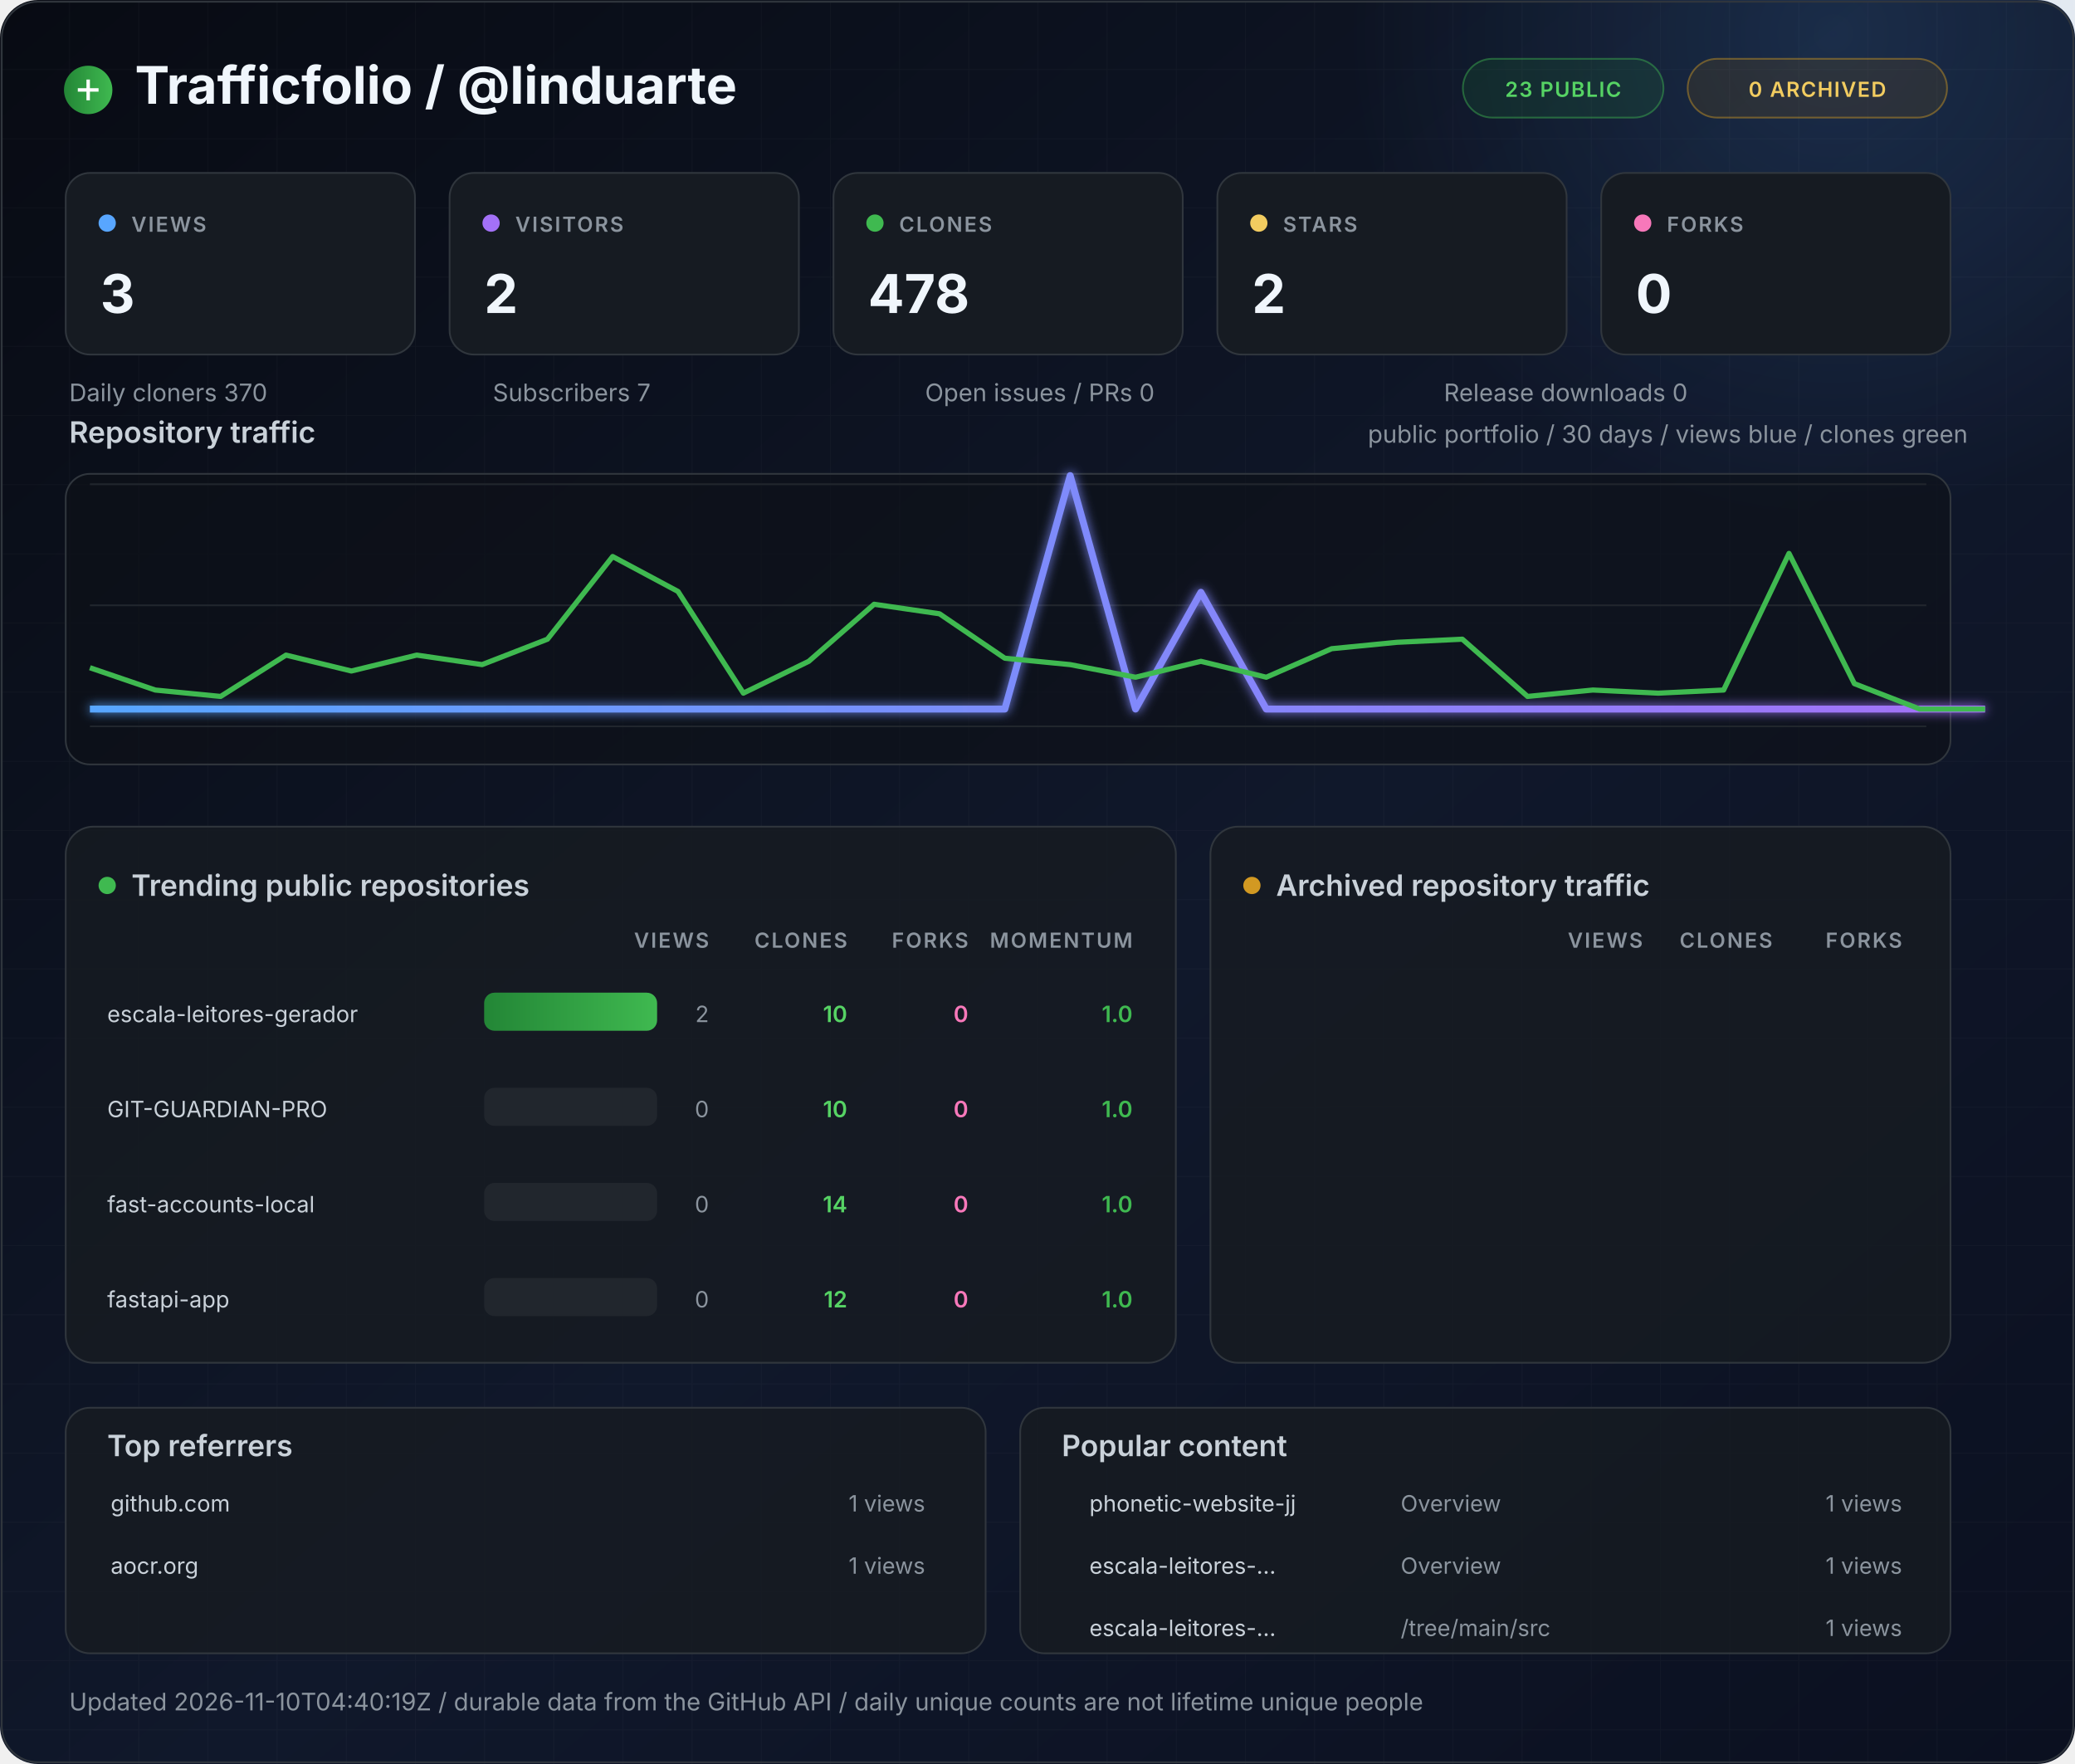
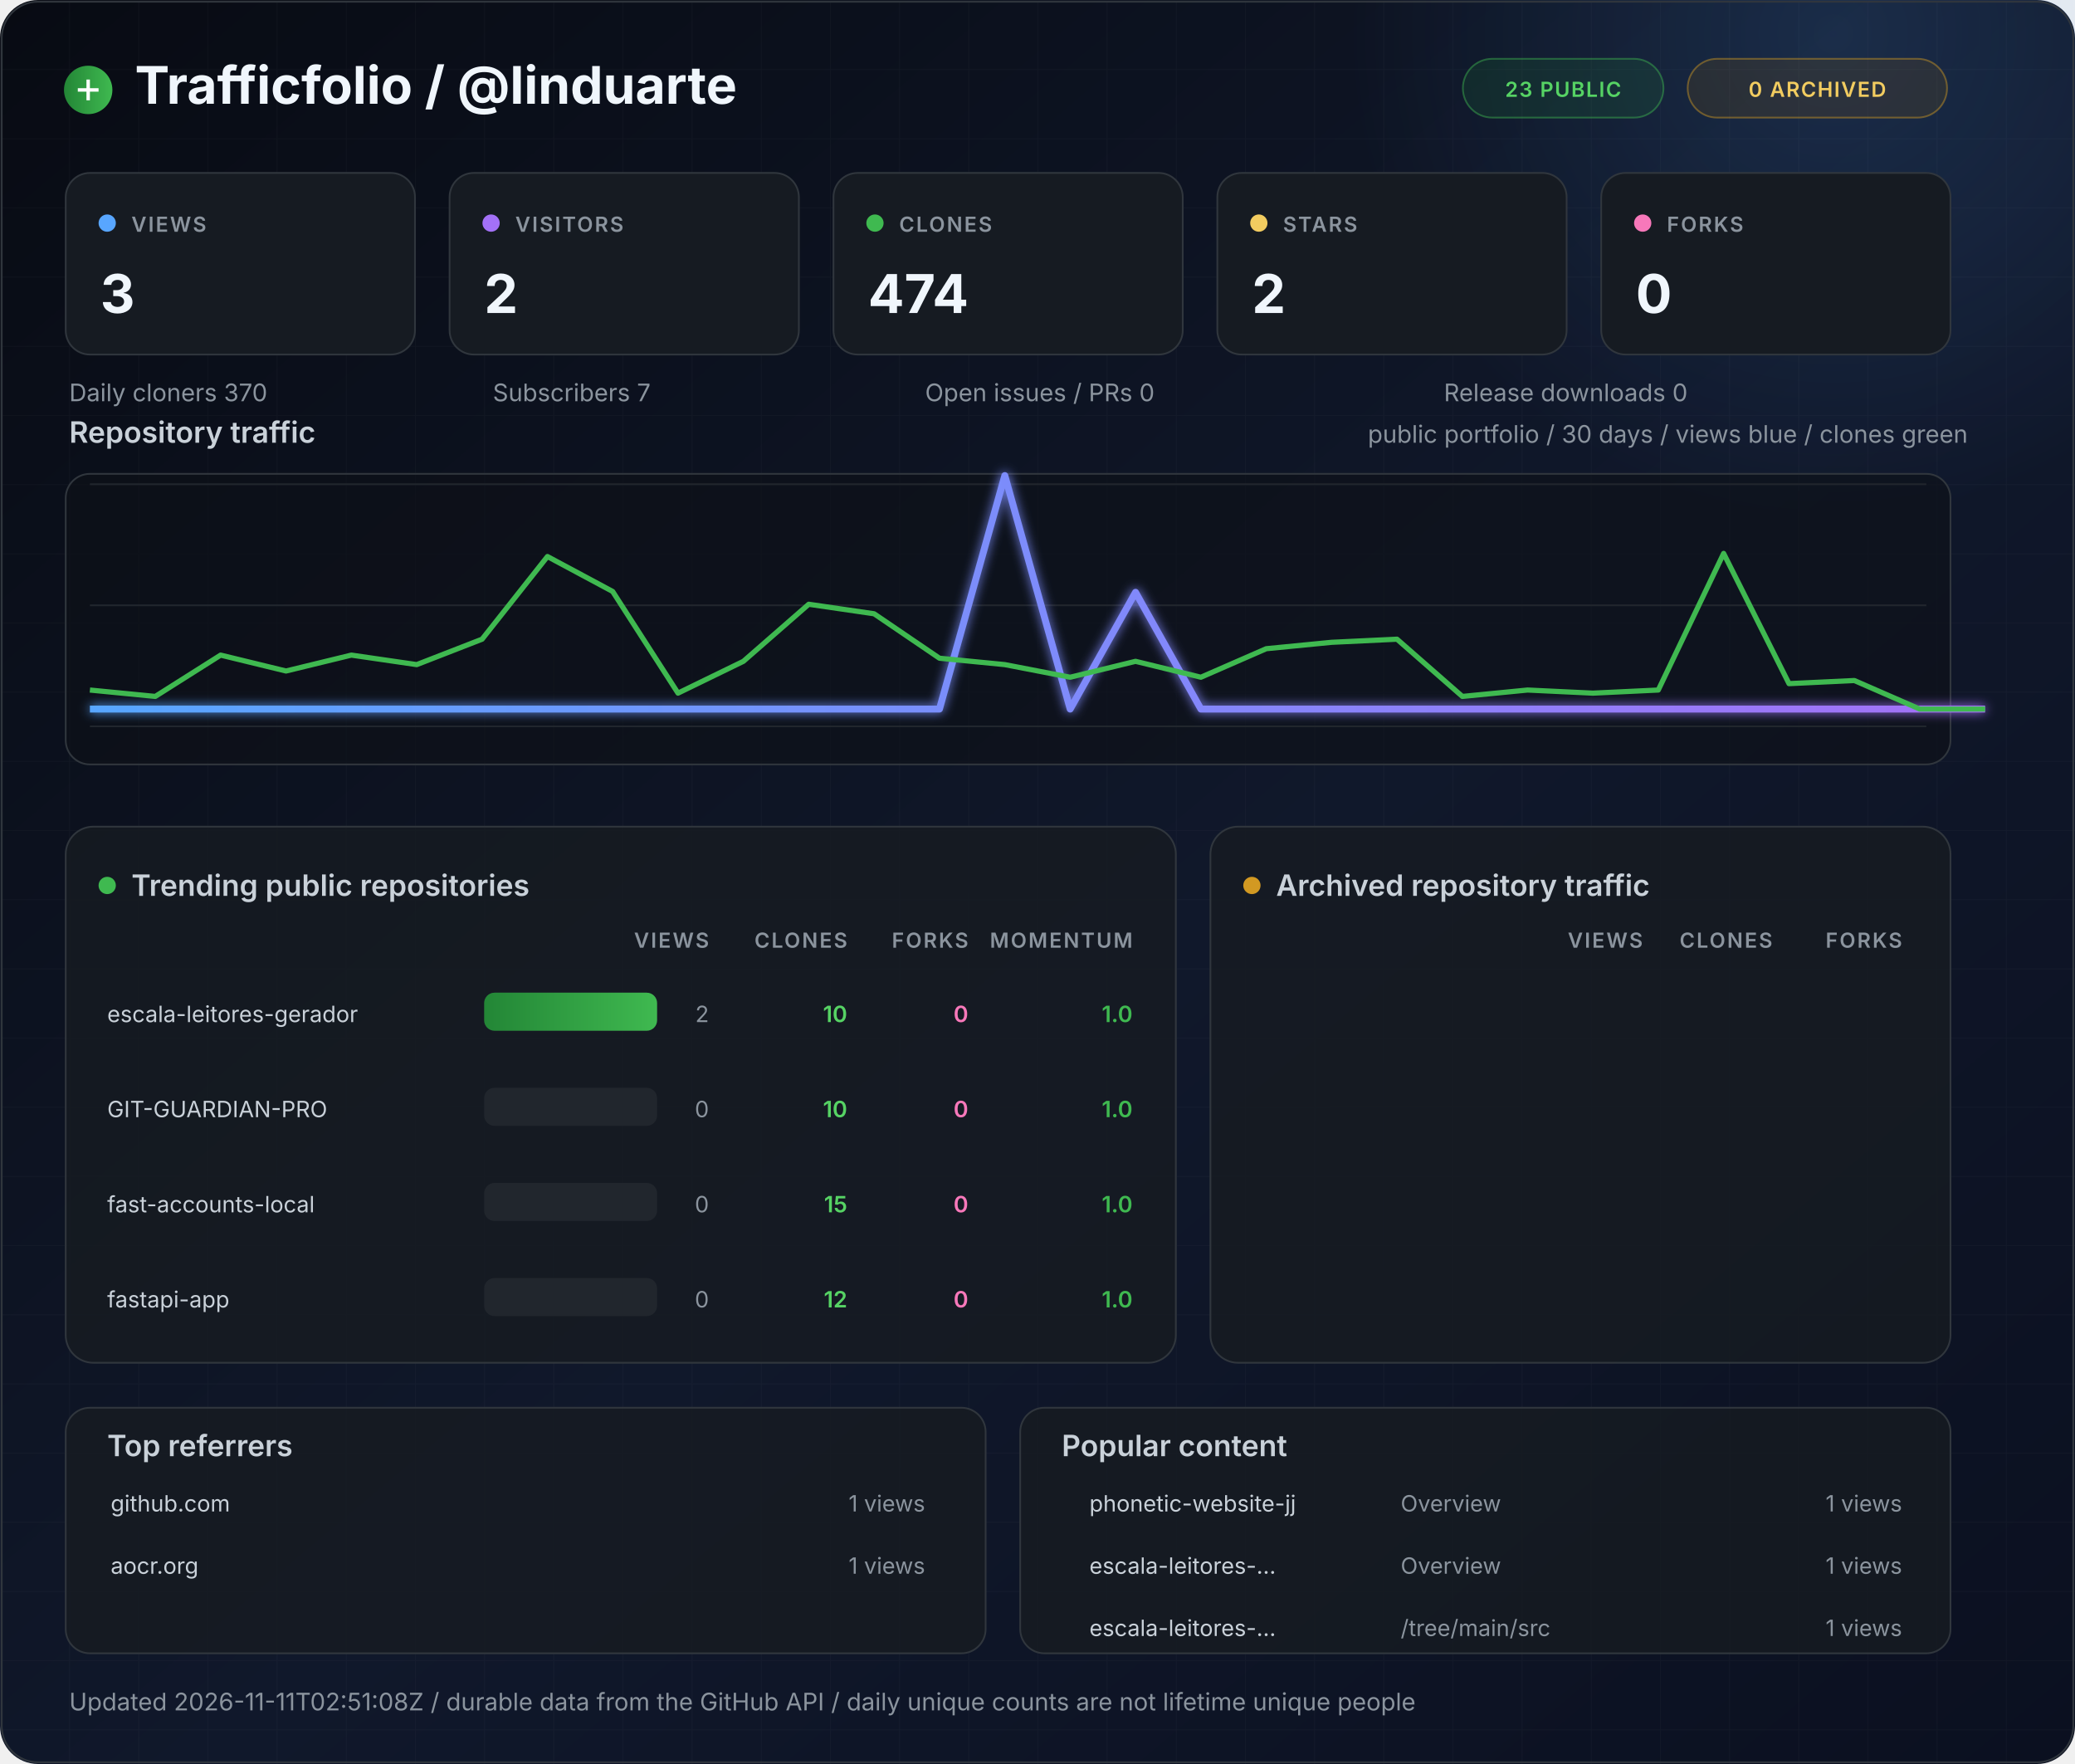
<svg xmlns="http://www.w3.org/2000/svg" width="1200" height="1020" viewBox="0 0 1200 1020" role="img" aria-label="Trafficfolio GitHub analytics dashboard for linduarte">
  <defs>
    <linearGradient id="bg" x1="0" y1="0" x2="1" y2="1">
      <stop stop-color="#080b13" />
      <stop offset=".55" stop-color="#10182b" />
      <stop offset="1" stop-color="#0b1020" />
    </linearGradient>
    <linearGradient id="line" x1="0" y1="0" x2="1" y2="0">
      <stop stop-color="#58a6ff" />
      <stop offset="1" stop-color="#a371f7" />
    </linearGradient>
    <linearGradient id="bar" x1="0" y1="0" x2="1" y2="0">
      <stop stop-color="#238636" />
      <stop offset="1" stop-color="#3fb950" />
    </linearGradient>
    <linearGradient id="archiveBar" x1="0" y1="0" x2="1" y2="0">
      <stop stop-color="#9e6a03" />
      <stop offset="1" stop-color="#f2cc60" />
    </linearGradient>
    <radialGradient id="ambient">
      <stop stop-color="#58a6ff" stop-opacity=".16" />
      <stop offset="1" stop-color="#58a6ff" stop-opacity="0" />
    </radialGradient>
    <pattern id="grid" width="40" height="40" patternUnits="userSpaceOnUse">
      <path d="M40 0H0V40" fill="none" stroke="#ffffff" stroke-opacity=".025" />
    </pattern>
    <filter id="glow">
      <feGaussianBlur stdDeviation="3" result="b" />
      <feMerge>
        <feMergeNode in="b" />
        <feMergeNode in="SourceGraphic" />
      </feMerge>
    </filter>
    <style>
    .title{font:750 30px -apple-system,BlinkMacSystemFont,"Segoe UI",sans-serif;fill:#f0f6fc}
    .subtitle{font:14px -apple-system,BlinkMacSystemFont,"Segoe UI",sans-serif;fill:#8b949e}
    .label{font:600 12px -apple-system,BlinkMacSystemFont,"Segoe UI",sans-serif;fill:#8b949e;letter-spacing:1px}
    .metric{font:700 31px -apple-system,BlinkMacSystemFont,"Segoe UI",sans-serif;fill:#f0f6fc}
    .section{font:600 17px -apple-system,BlinkMacSystemFont,"Segoe UI",sans-serif;fill:#c9d1d9}
    .repo,.value,.trend,.archive,.clone,.fork{font:13px -apple-system,BlinkMacSystemFont,"Segoe UI",sans-serif;fill:#c9d1d9}
    .value{fill:#8b949e} .trend{fill:#3fb950;font-weight:600} .archive{fill:#d29922}
    .clone{fill:#56d364;font-weight:600} .fork{fill:#f778ba;font-weight:600}
    .pill{font:600 12px -apple-system,BlinkMacSystemFont,"Segoe UI",sans-serif;letter-spacing:.7px}
  </style>
  </defs>
  <rect width="1200" height="1020" rx="22" fill="url(#bg)" />
  <rect width="1200" height="1020" rx="22" fill="url(#grid)" />
  <circle cx="1060" cy="20" r="280" fill="url(#ambient)" />
  <rect x="1" y="1" width="1198" height="1018" rx="21" fill="none" stroke="#30363d" />
  <circle cx="51" cy="52" r="14" fill="url(#bar)" />
  <path d="M45 52h12M51 46v12" stroke="#fff" stroke-width="2" />
  <text x="78" y="60" class="title">Trafficfolio / @linduarte</text>
  <rect x="846" y="34" width="116" height="34" rx="17" fill="#238636" fill-opacity=".16" stroke="#3fb950" stroke-opacity=".45" />
  <text x="904" y="56" text-anchor="middle" class="pill" fill="#56d364">23 PUBLIC</text>
  <rect x="976" y="34" width="150" height="34" rx="17" fill="#9e6a03" fill-opacity=".14" stroke="#d29922" stroke-opacity=".45" />
  <text x="1051" y="56" text-anchor="middle" class="pill" fill="#f2cc60">0 ARCHIVED</text>
  <rect x="38" y="100" width="202" height="105" rx="14" fill="#161b22" stroke="#30363d" />
  <circle cx="62" cy="129" r="5" fill="#58a6ff" />
  <text x="76" y="134" class="label">VIEWS</text>
  <text x="58" y="181" class="metric">3</text>
  <rect x="260" y="100" width="202" height="105" rx="14" fill="#161b22" stroke="#30363d" />
  <circle cx="284" cy="129" r="5" fill="#a371f7" />
  <text x="298" y="134" class="label">VISITORS</text>
  <text x="280" y="181" class="metric">2</text>
  <rect x="482" y="100" width="202" height="105" rx="14" fill="#161b22" stroke="#30363d" />
  <circle cx="506" cy="129" r="5" fill="#3fb950" />
  <text x="520" y="134" class="label">CLONES</text>
-   <text x="502" y="181" class="metric">478</text>
+   <text x="502" y="181" class="metric">474</text>
  <rect x="704" y="100" width="202" height="105" rx="14" fill="#161b22" stroke="#30363d" />
  <circle cx="728" cy="129" r="5" fill="#f2cc60" />
  <text x="742" y="134" class="label">STARS</text>
  <text x="724" y="181" class="metric">2</text>
  <rect x="926" y="100" width="202" height="105" rx="14" fill="#161b22" stroke="#30363d" />
  <circle cx="950" cy="129" r="5" fill="#f778ba" />
  <text x="964" y="134" class="label">FORKS</text>
  <text x="946" y="181" class="metric">0</text>
  <text x="40" y="232" class="subtitle">Daily cloners 370</text>
  <text x="285" y="232" class="subtitle">Subscribers 7</text>
  <text x="535" y="232" class="subtitle">Open issues / PRs 0</text>
  <text x="835" y="232" class="subtitle">Release downloads 0</text>
  <text x="40" y="256" class="section">Repository traffic</text>
  <text x="1138" y="256" text-anchor="end" class="subtitle">public portfolio / 30 days / views blue / clones green</text>
  <rect x="38" y="274" width="1090" height="168" rx="14" fill="#0d1117" fill-opacity=".62" stroke="#30363d" />
  <line x1="52" y1="420" x2="1114" y2="420" stroke="#21262d" />
  <line x1="52" y1="350" x2="1114" y2="350" stroke="#21262d" />
  <line x1="52" y1="280" x2="1114" y2="280" stroke="#21262d" />
-   <polyline points="52.0,410.0 89.8,410.0 127.6,410.0 165.4,410.0 203.2,410.0 241.0,410.0 278.8,410.0 316.6,410.0 354.3,410.0 392.1,410.0 429.9,410.0 467.7,410.0 505.5,410.0 543.3,410.0 581.1,410.0 618.9,275.0 656.7,410.0 694.5,342.5 732.3,410.0 770.1,410.0 807.9,410.0 845.7,410.0 883.4,410.0 921.2,410.0 959.0,410.0 996.8,410.0 1034.6,410.0 1072.4,410.0 1110.2,410.0 1148.0,410.0" fill="none" stroke="url(#line)" stroke-width="4" stroke-linejoin="round" filter="url(#glow)" />
-   <polyline points="52.0,386.1 89.8,399.0 127.6,402.7 165.4,378.8 203.2,388.0 241.0,378.8 278.8,384.3 316.6,369.6 354.3,321.8 392.1,342.0 429.9,400.8 467.7,382.4 505.5,349.4 543.3,354.9 581.1,380.6 618.9,384.3 656.7,391.6 694.5,382.4 732.3,391.6 770.1,375.1 807.9,371.4 845.7,369.6 883.4,402.7 921.2,399.0 959.0,400.8 996.8,399.0 1034.6,320.0 1072.4,395.3 1110.2,410.0 1148.0,410.0" fill="none" stroke="#3fb950" stroke-width="3" stroke-linejoin="round" />
+   <polyline points="52.0,410.0 89.8,410.0 127.6,410.0 165.4,410.0 203.2,410.0 241.0,410.0 278.8,410.0 316.6,410.0 354.3,410.0 392.1,410.0 429.9,410.0 467.7,410.0 505.5,410.0 543.3,410.0 581.1,275.0 618.9,410.0 656.7,342.5 694.5,410.0 732.3,410.0 770.1,410.0 807.9,410.0 845.7,410.0 883.4,410.0 921.2,410.0 959.0,410.0 996.8,410.0 1034.6,410.0 1072.4,410.0 1110.2,410.0 1148.0,410.0" fill="none" stroke="url(#line)" stroke-width="4" stroke-linejoin="round" filter="url(#glow)" />
+   <polyline points="52.0,399.0 89.8,402.7 127.6,378.8 165.4,388.0 203.2,378.8 241.0,384.3 278.8,369.6 316.6,321.8 354.3,342.0 392.1,400.8 429.9,382.4 467.7,349.4 505.5,354.9 543.3,380.6 581.1,384.3 618.9,391.6 656.7,382.4 694.5,391.6 732.3,375.1 770.1,371.4 807.9,369.6 845.7,402.7 883.4,399.0 921.2,400.8 959.0,399.0 996.8,320.0 1034.6,395.3 1072.4,393.5 1110.2,410.0 1148.0,410.0" fill="none" stroke="#3fb950" stroke-width="3" stroke-linejoin="round" />
  <rect x="38" y="478" width="642" height="310" rx="16" fill="#161b22" fill-opacity=".82" stroke="#30363d" />
  <circle cx="62" cy="512" r="5" fill="#3fb950" />
  <text x="76" y="518" class="section">Trending public repositories</text>
  <text x="410" y="548" text-anchor="end" class="label">VIEWS</text>
  <text x="490" y="548" text-anchor="end" class="label">CLONES</text>
  <text x="560" y="548" text-anchor="end" class="label">FORKS</text>
  <text x="655" y="548" text-anchor="end" class="label">MOMENTUM</text>
  <text x="62" y="591" class="repo">escala-leitores-gerador</text>
  <rect x="280" y="574" width="100" height="22" rx="6" fill="#21262d" />
  <rect x="280" y="574" width="100" height="22" rx="6" fill="url(#bar)" />
  <text x="410" y="591" text-anchor="end" class="value">2</text>
  <text x="490" y="591" text-anchor="end" class="clone">10</text>
  <text x="560" y="591" text-anchor="end" class="fork">0</text>
  <text x="655" y="591" text-anchor="end" class="trend">1.0</text>
  <text x="62" y="646" class="repo">GIT-GUARDIAN-PRO</text>
  <rect x="280" y="629" width="100" height="22" rx="6" fill="#21262d" />
  <rect x="280" y="629" width="0" height="22" rx="6" fill="url(#bar)" />
  <text x="410" y="646" text-anchor="end" class="value">0</text>
  <text x="490" y="646" text-anchor="end" class="clone">10</text>
  <text x="560" y="646" text-anchor="end" class="fork">0</text>
  <text x="655" y="646" text-anchor="end" class="trend">1.0</text>
  <text x="62" y="701" class="repo">fast-accounts-local</text>
  <rect x="280" y="684" width="100" height="22" rx="6" fill="#21262d" />
  <rect x="280" y="684" width="0" height="22" rx="6" fill="url(#bar)" />
  <text x="410" y="701" text-anchor="end" class="value">0</text>
-   <text x="490" y="701" text-anchor="end" class="clone">14</text>
+   <text x="490" y="701" text-anchor="end" class="clone">15</text>
  <text x="560" y="701" text-anchor="end" class="fork">0</text>
  <text x="655" y="701" text-anchor="end" class="trend">1.0</text>
  <text x="62" y="756" class="repo">fastapi-app</text>
  <rect x="280" y="739" width="100" height="22" rx="6" fill="#21262d" />
  <rect x="280" y="739" width="0" height="22" rx="6" fill="url(#bar)" />
  <text x="410" y="756" text-anchor="end" class="value">0</text>
  <text x="490" y="756" text-anchor="end" class="clone">12</text>
  <text x="560" y="756" text-anchor="end" class="fork">0</text>
  <text x="655" y="756" text-anchor="end" class="trend">1.0</text>
  <rect x="700" y="478" width="428" height="310" rx="16" fill="#161b22" fill-opacity=".82" stroke="#30363d" />
  <circle cx="724" cy="512" r="5" fill="#d29922" />
  <text x="738" y="518" class="section">Archived repository traffic</text>
  <text x="950" y="548" text-anchor="end" class="label">VIEWS</text>
  <text x="1025" y="548" text-anchor="end" class="label">CLONES</text>
  <text x="1100" y="548" text-anchor="end" class="label">FORKS</text>
  <rect x="38" y="814" width="532" height="142" rx="14" fill="#161b22" fill-opacity=".82" stroke="#30363d" />
  <text x="62" y="842" class="section">Top referrers</text>
  <text x="64" y="874" class="repo">github.com</text>
  <text x="535" y="874" text-anchor="end" class="value">1 views</text>
  <text x="64" y="910" class="repo">aocr.org</text>
  <text x="535" y="910" text-anchor="end" class="value">1 views</text>
  <rect x="590" y="814" width="538" height="142" rx="14" fill="#161b22" fill-opacity=".82" stroke="#30363d" />
  <text x="614" y="842" class="section">Popular content</text>
  <text x="630" y="874" class="repo">phonetic-website-jj</text>
  <text x="810" y="874" class="value">Overview</text>
  <text x="1100" y="874" text-anchor="end" class="value">1 views</text>
  <text x="630" y="910" class="repo">escala-leitores-...</text>
  <text x="810" y="910" class="value">Overview</text>
  <text x="1100" y="910" text-anchor="end" class="value">1 views</text>
  <text x="630" y="946" class="repo">escala-leitores-...</text>
  <text x="810" y="946" class="value">/tree/main/src</text>
  <text x="1100" y="946" text-anchor="end" class="value">1 views</text>
-   <text x="40" y="989" class="subtitle">Updated 2026-11-10T04:40:19Z / durable data from the GitHub API / daily unique counts are not lifetime unique people</text>
+   <text x="40" y="989" class="subtitle">Updated 2026-11-11T02:51:08Z / durable data from the GitHub API / daily unique counts are not lifetime unique people</text>
</svg>
